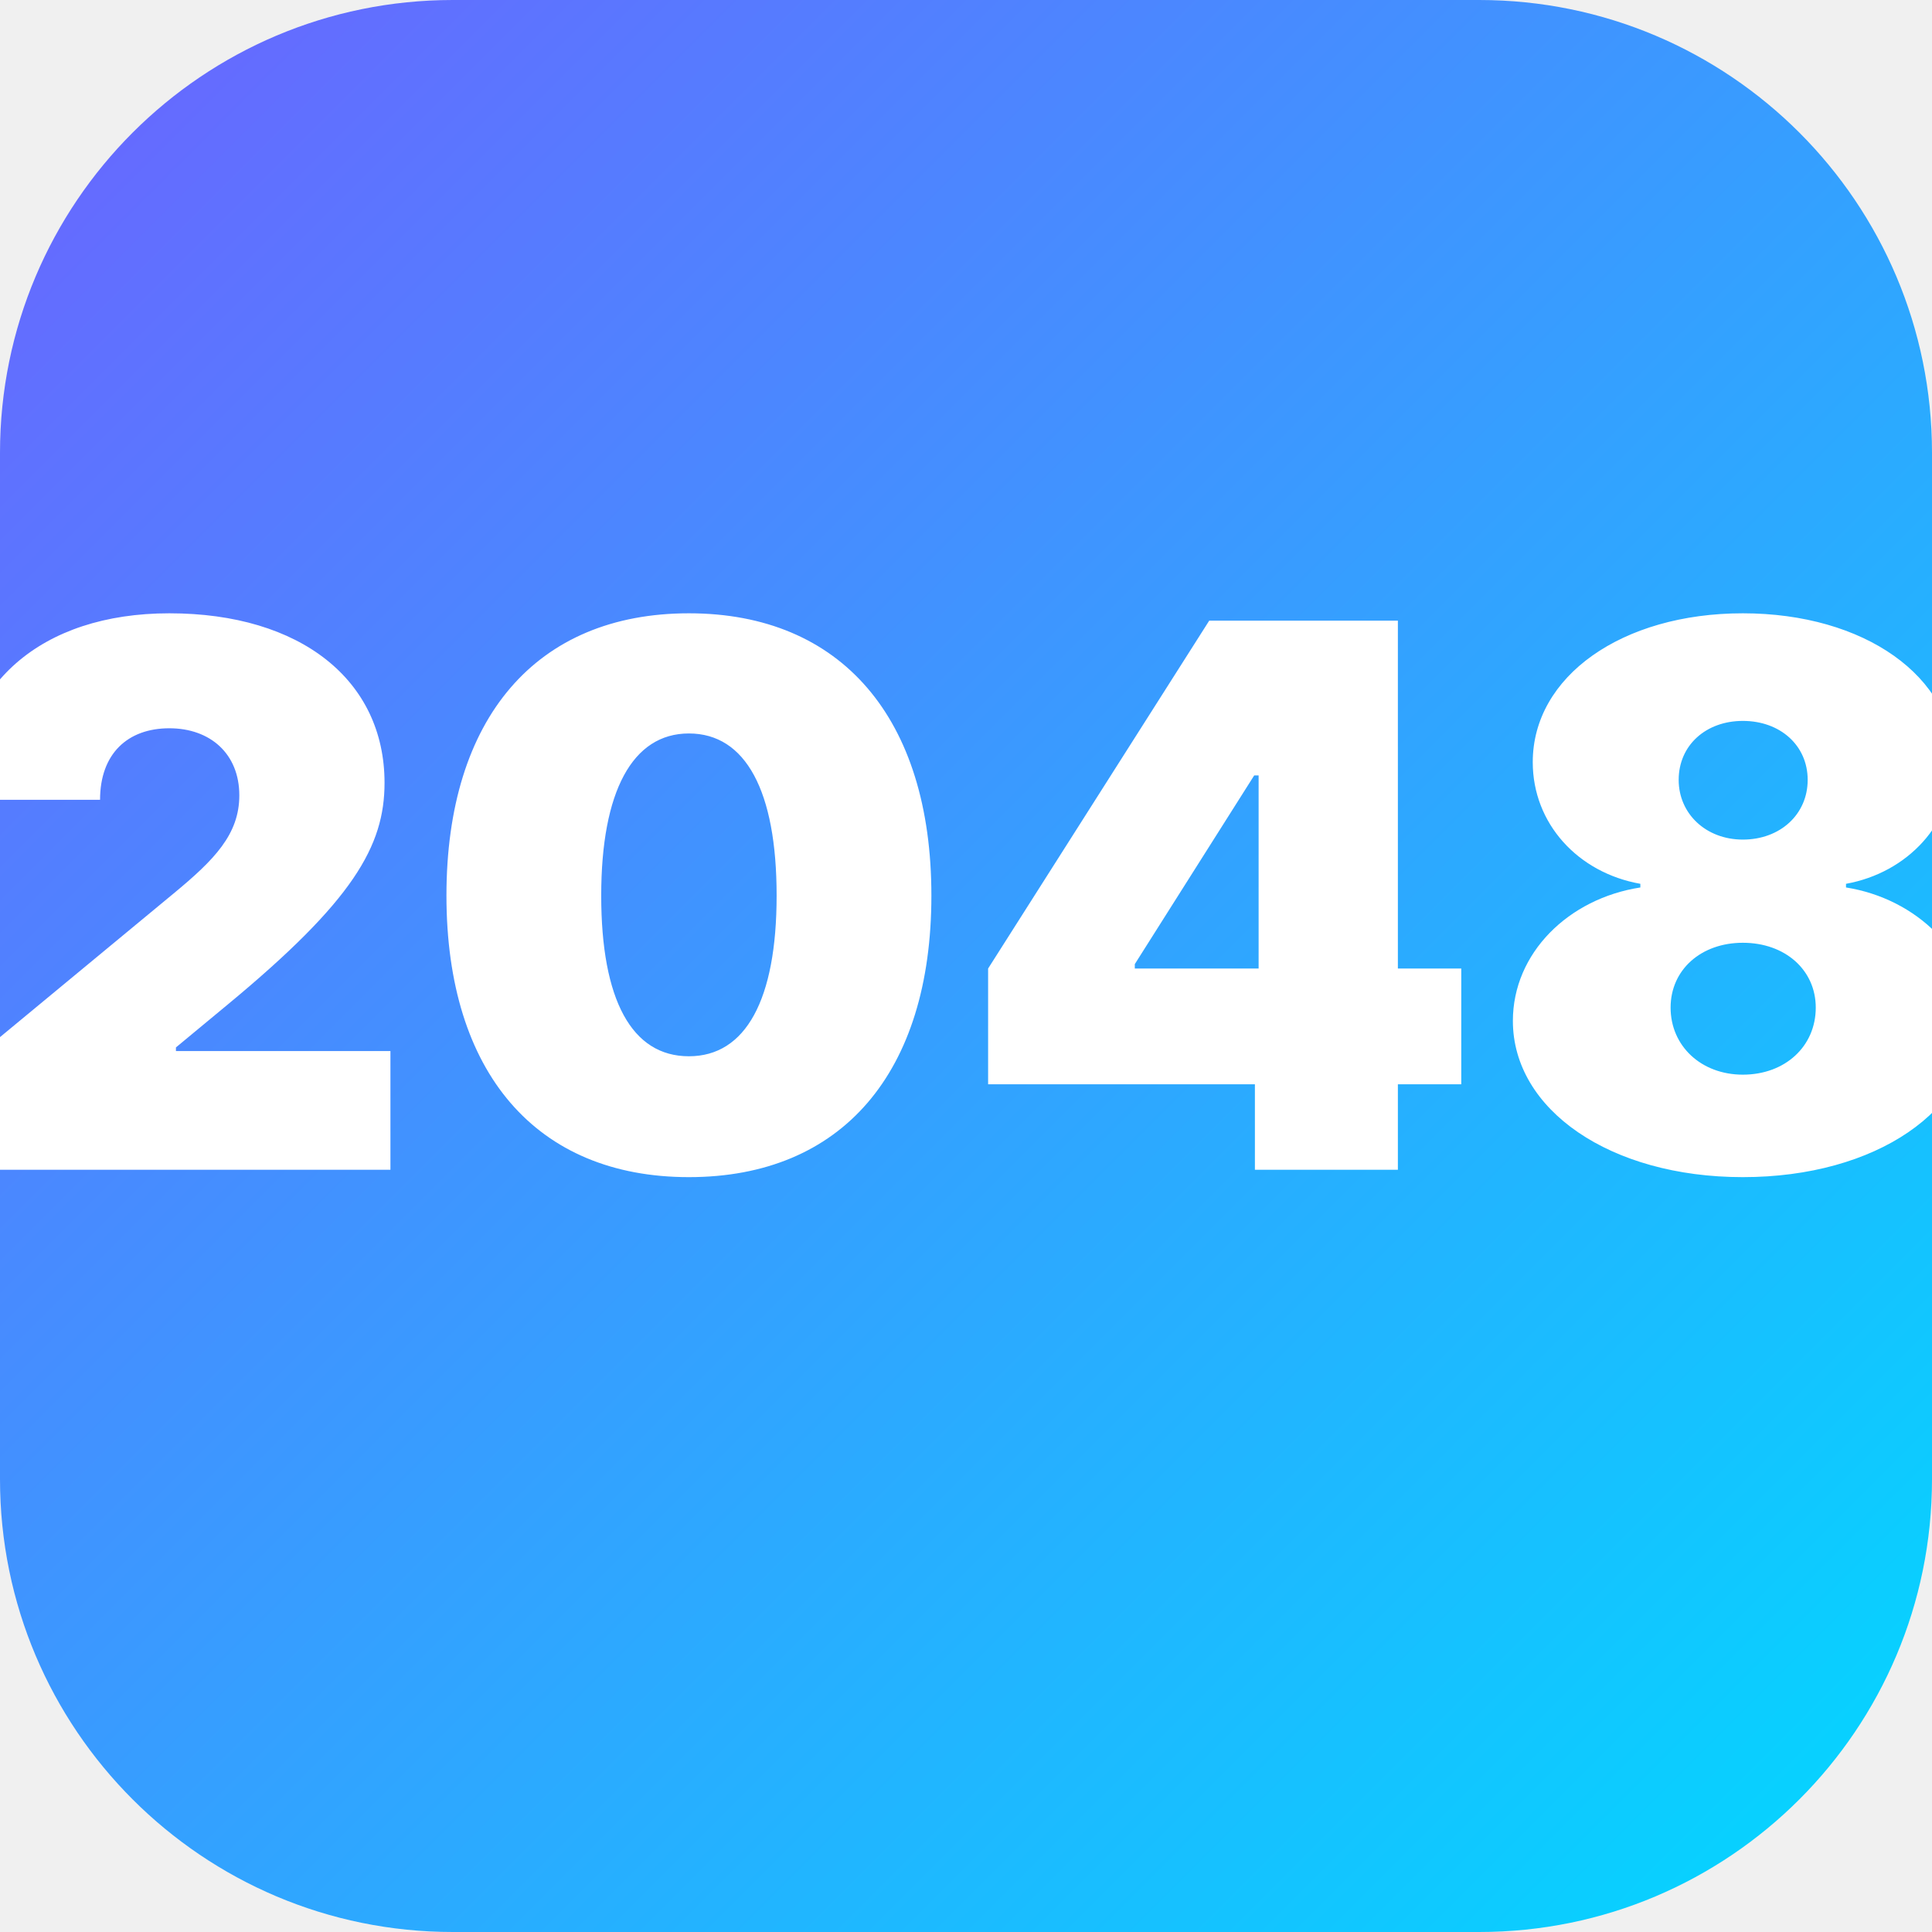
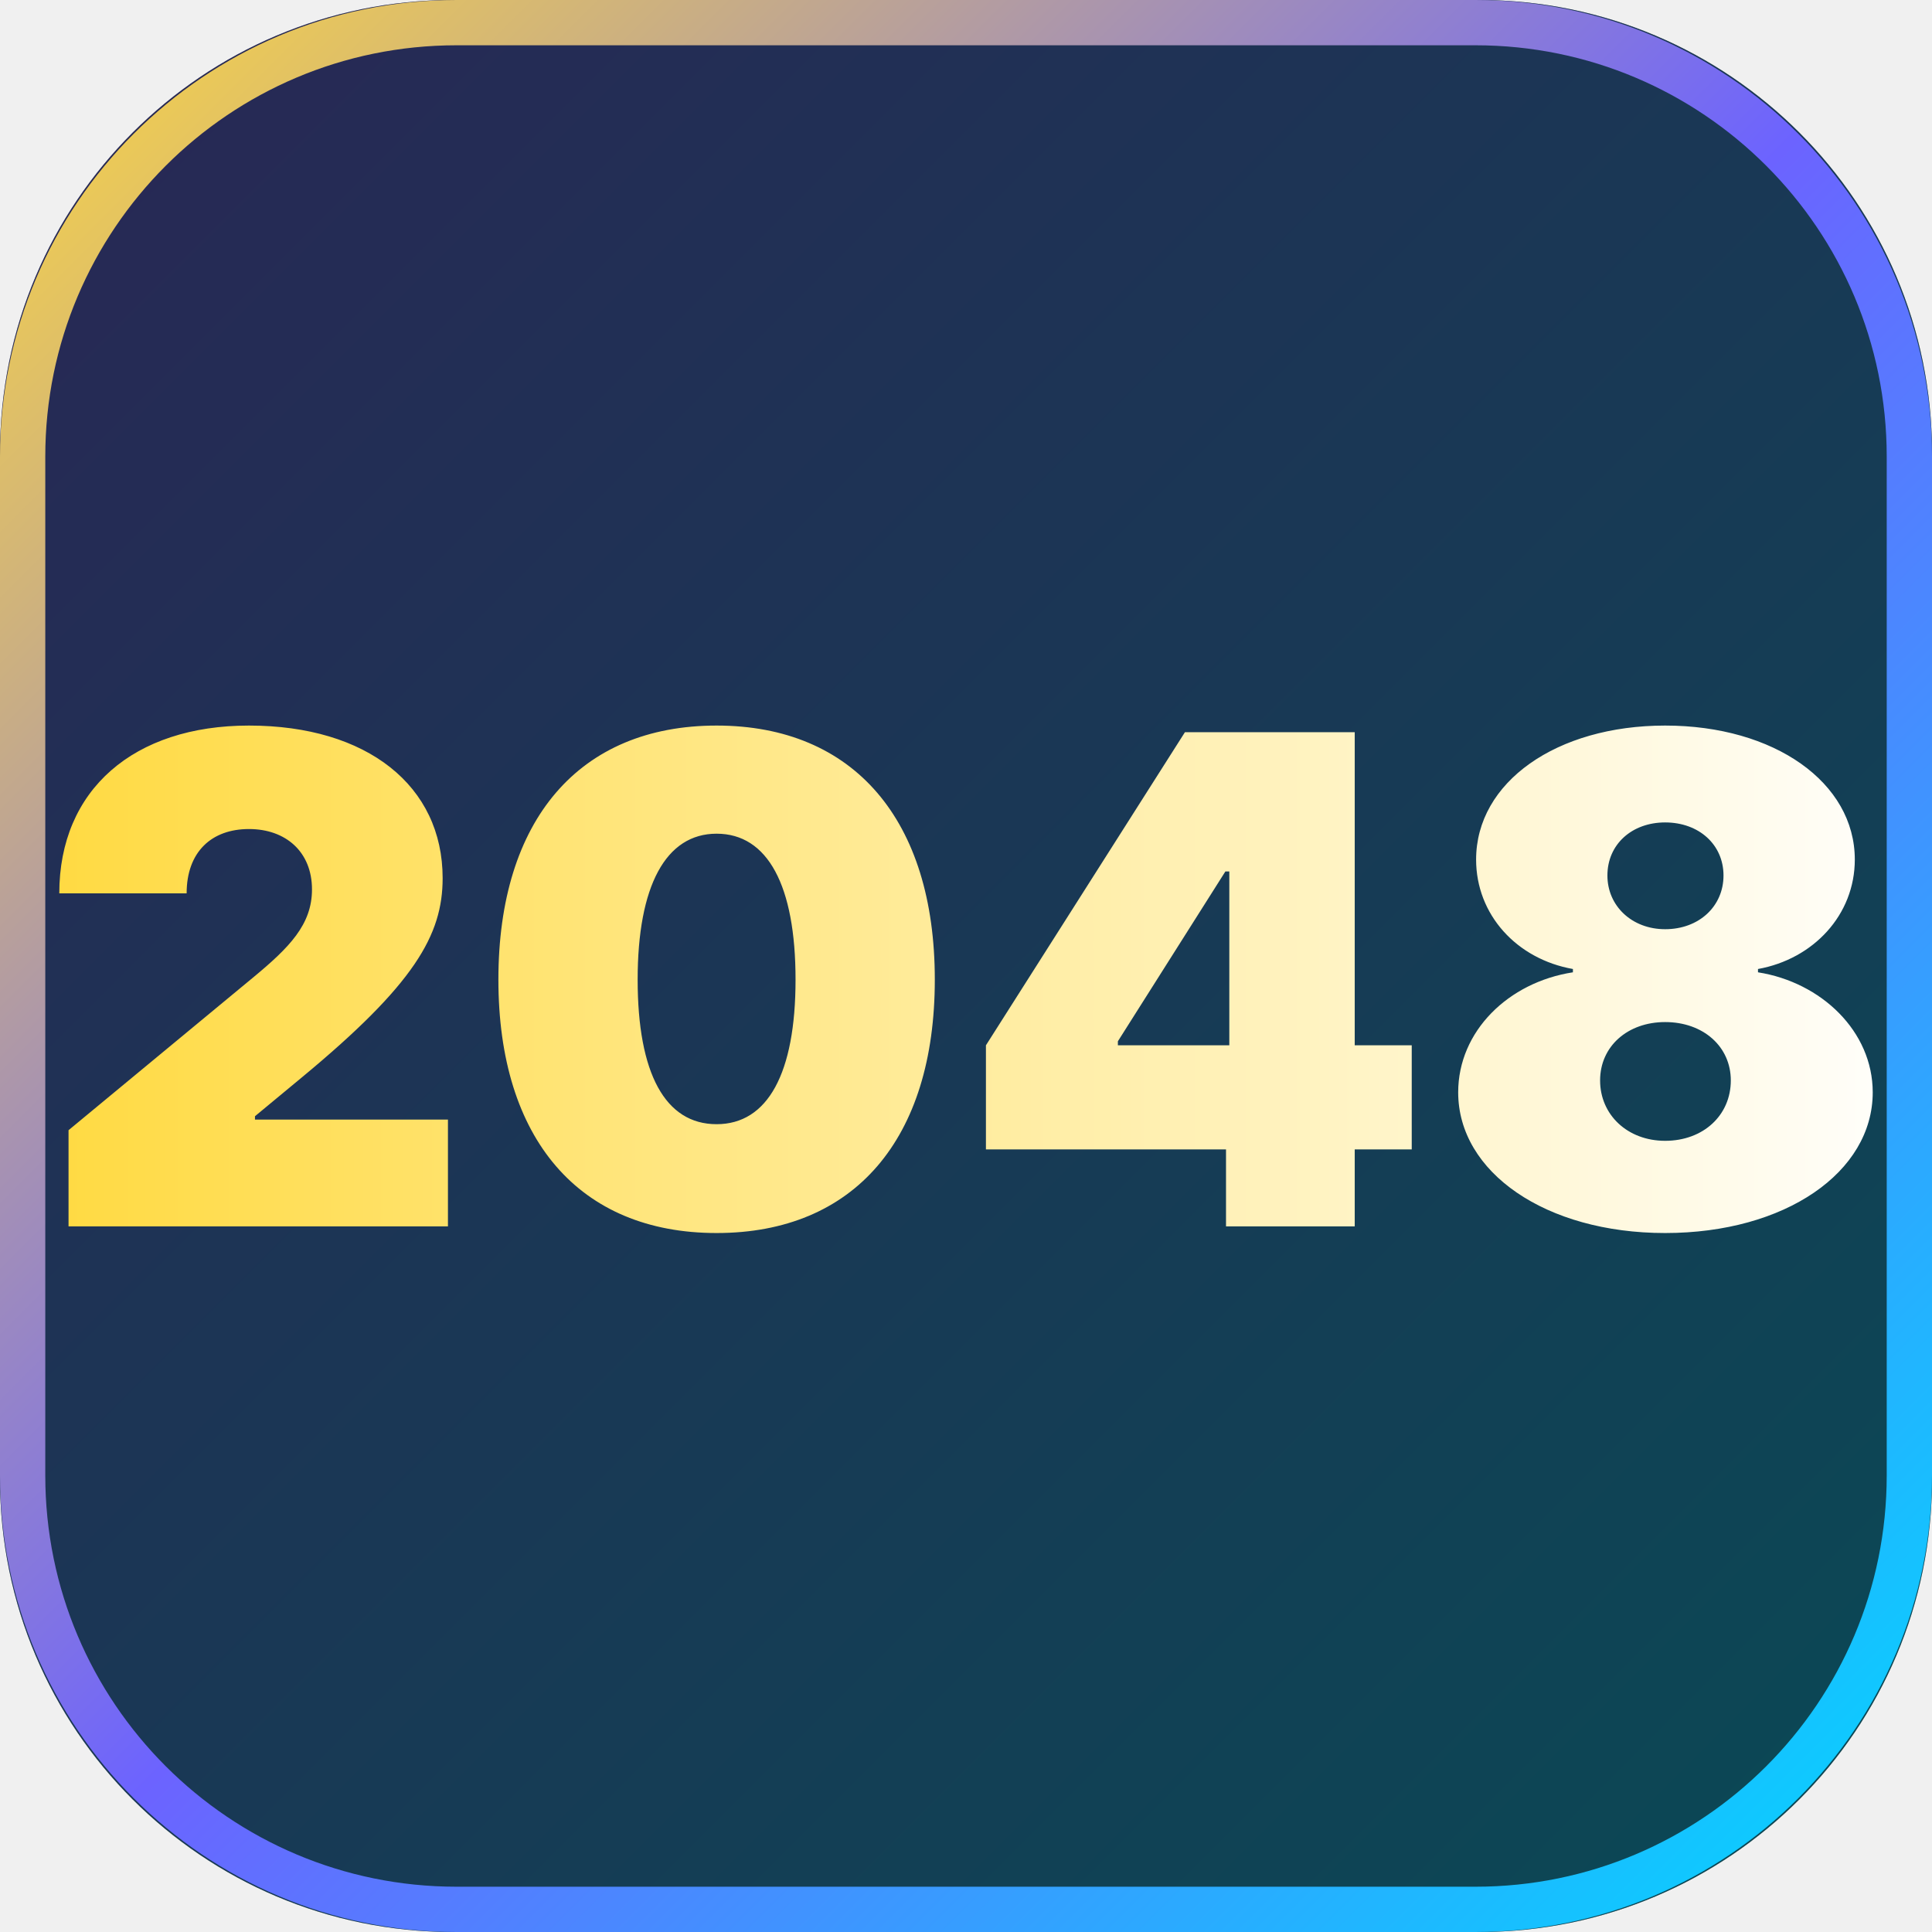
<svg xmlns="http://www.w3.org/2000/svg" width="512" height="512" viewBox="0 0 512 512" fill="none">
-   <rect width="512" height="512" rx="120" fill="url(#gradient)" />
+   <rect width="512" height="512" rx="120" fill="#0d0d0d" />
+   <rect width="512" height="512" rx="120" fill="url(#subtleGradient)" opacity="0.3" />
+   <rect x="6" y="6" width="500" height="500" rx="115" fill="none" stroke="url(#borderGradient)" stroke-width="12" />
  <defs>
-     <linearGradient id="gradient" x1="0" y1="0" x2="512" y2="512" gradientUnits="userSpaceOnUse">
+     <linearGradient id="subtleGradient" x1="0" y1="0" x2="512" y2="512" gradientUnits="userSpaceOnUse">
      <stop offset="0%" stop-color="#6C63FF" />
      <stop offset="100%" stop-color="#00D9FF" />
    </linearGradient>
+     <linearGradient id="borderGradient" x1="0" y1="0" x2="512" y2="512" gradientUnits="userSpaceOnUse">
+       <stop offset="0%" stop-color="#FFD93D" />
+       <stop offset="50%" stop-color="#6C63FF" />
+       <stop offset="100%" stop-color="#00D9FF" />
+     </linearGradient>
  </defs>
-   <text x="256" y="310" font-family="system-ui, -apple-system, sans-serif" font-size="200" font-weight="900" fill="white" text-anchor="middle">2048</text>
+   <text x="256" y="325" font-family="system-ui, -apple-system, sans-serif" font-size="180" font-weight="900" fill="url(#textGradient)" text-anchor="middle">2048</text>
+   <defs>
+     <linearGradient id="textGradient" x1="0" y1="256" x2="512" y2="256" gradientUnits="userSpaceOnUse">
+       <stop offset="0%" stop-color="#FFD93D" />
+       <stop offset="100%" stop-color="#ffffff" />
+     </linearGradient>
+   </defs>
</svg>
